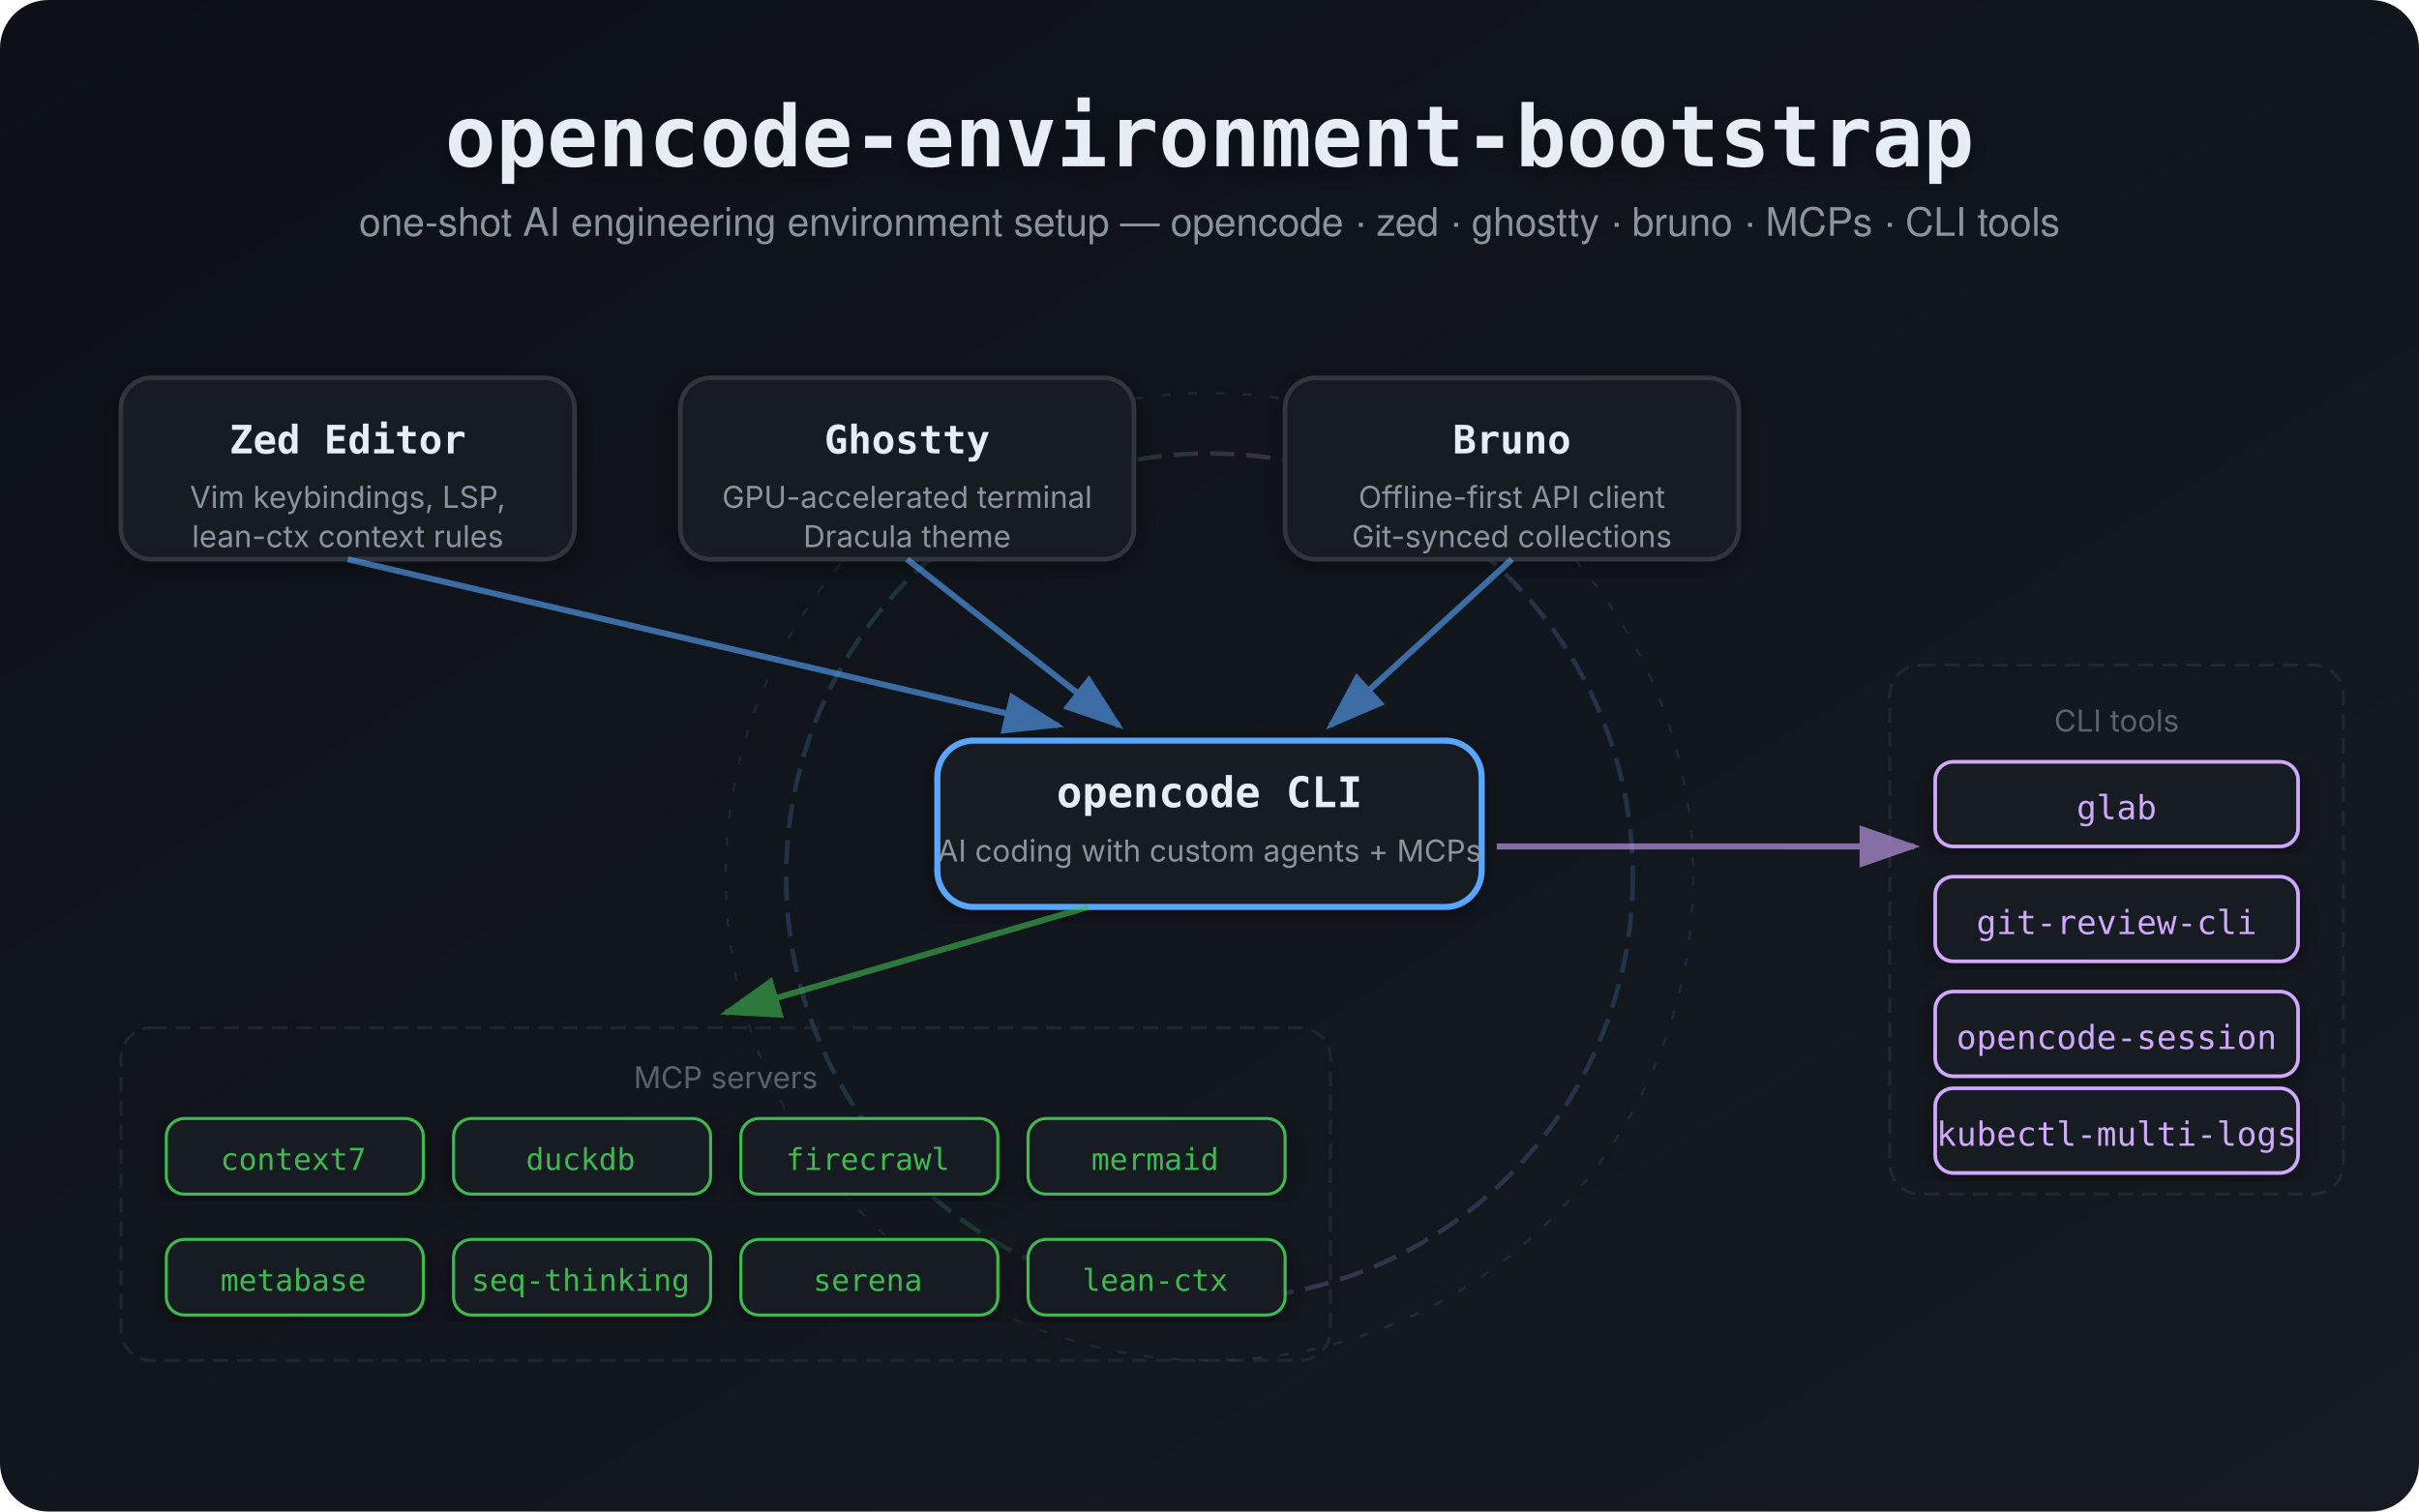
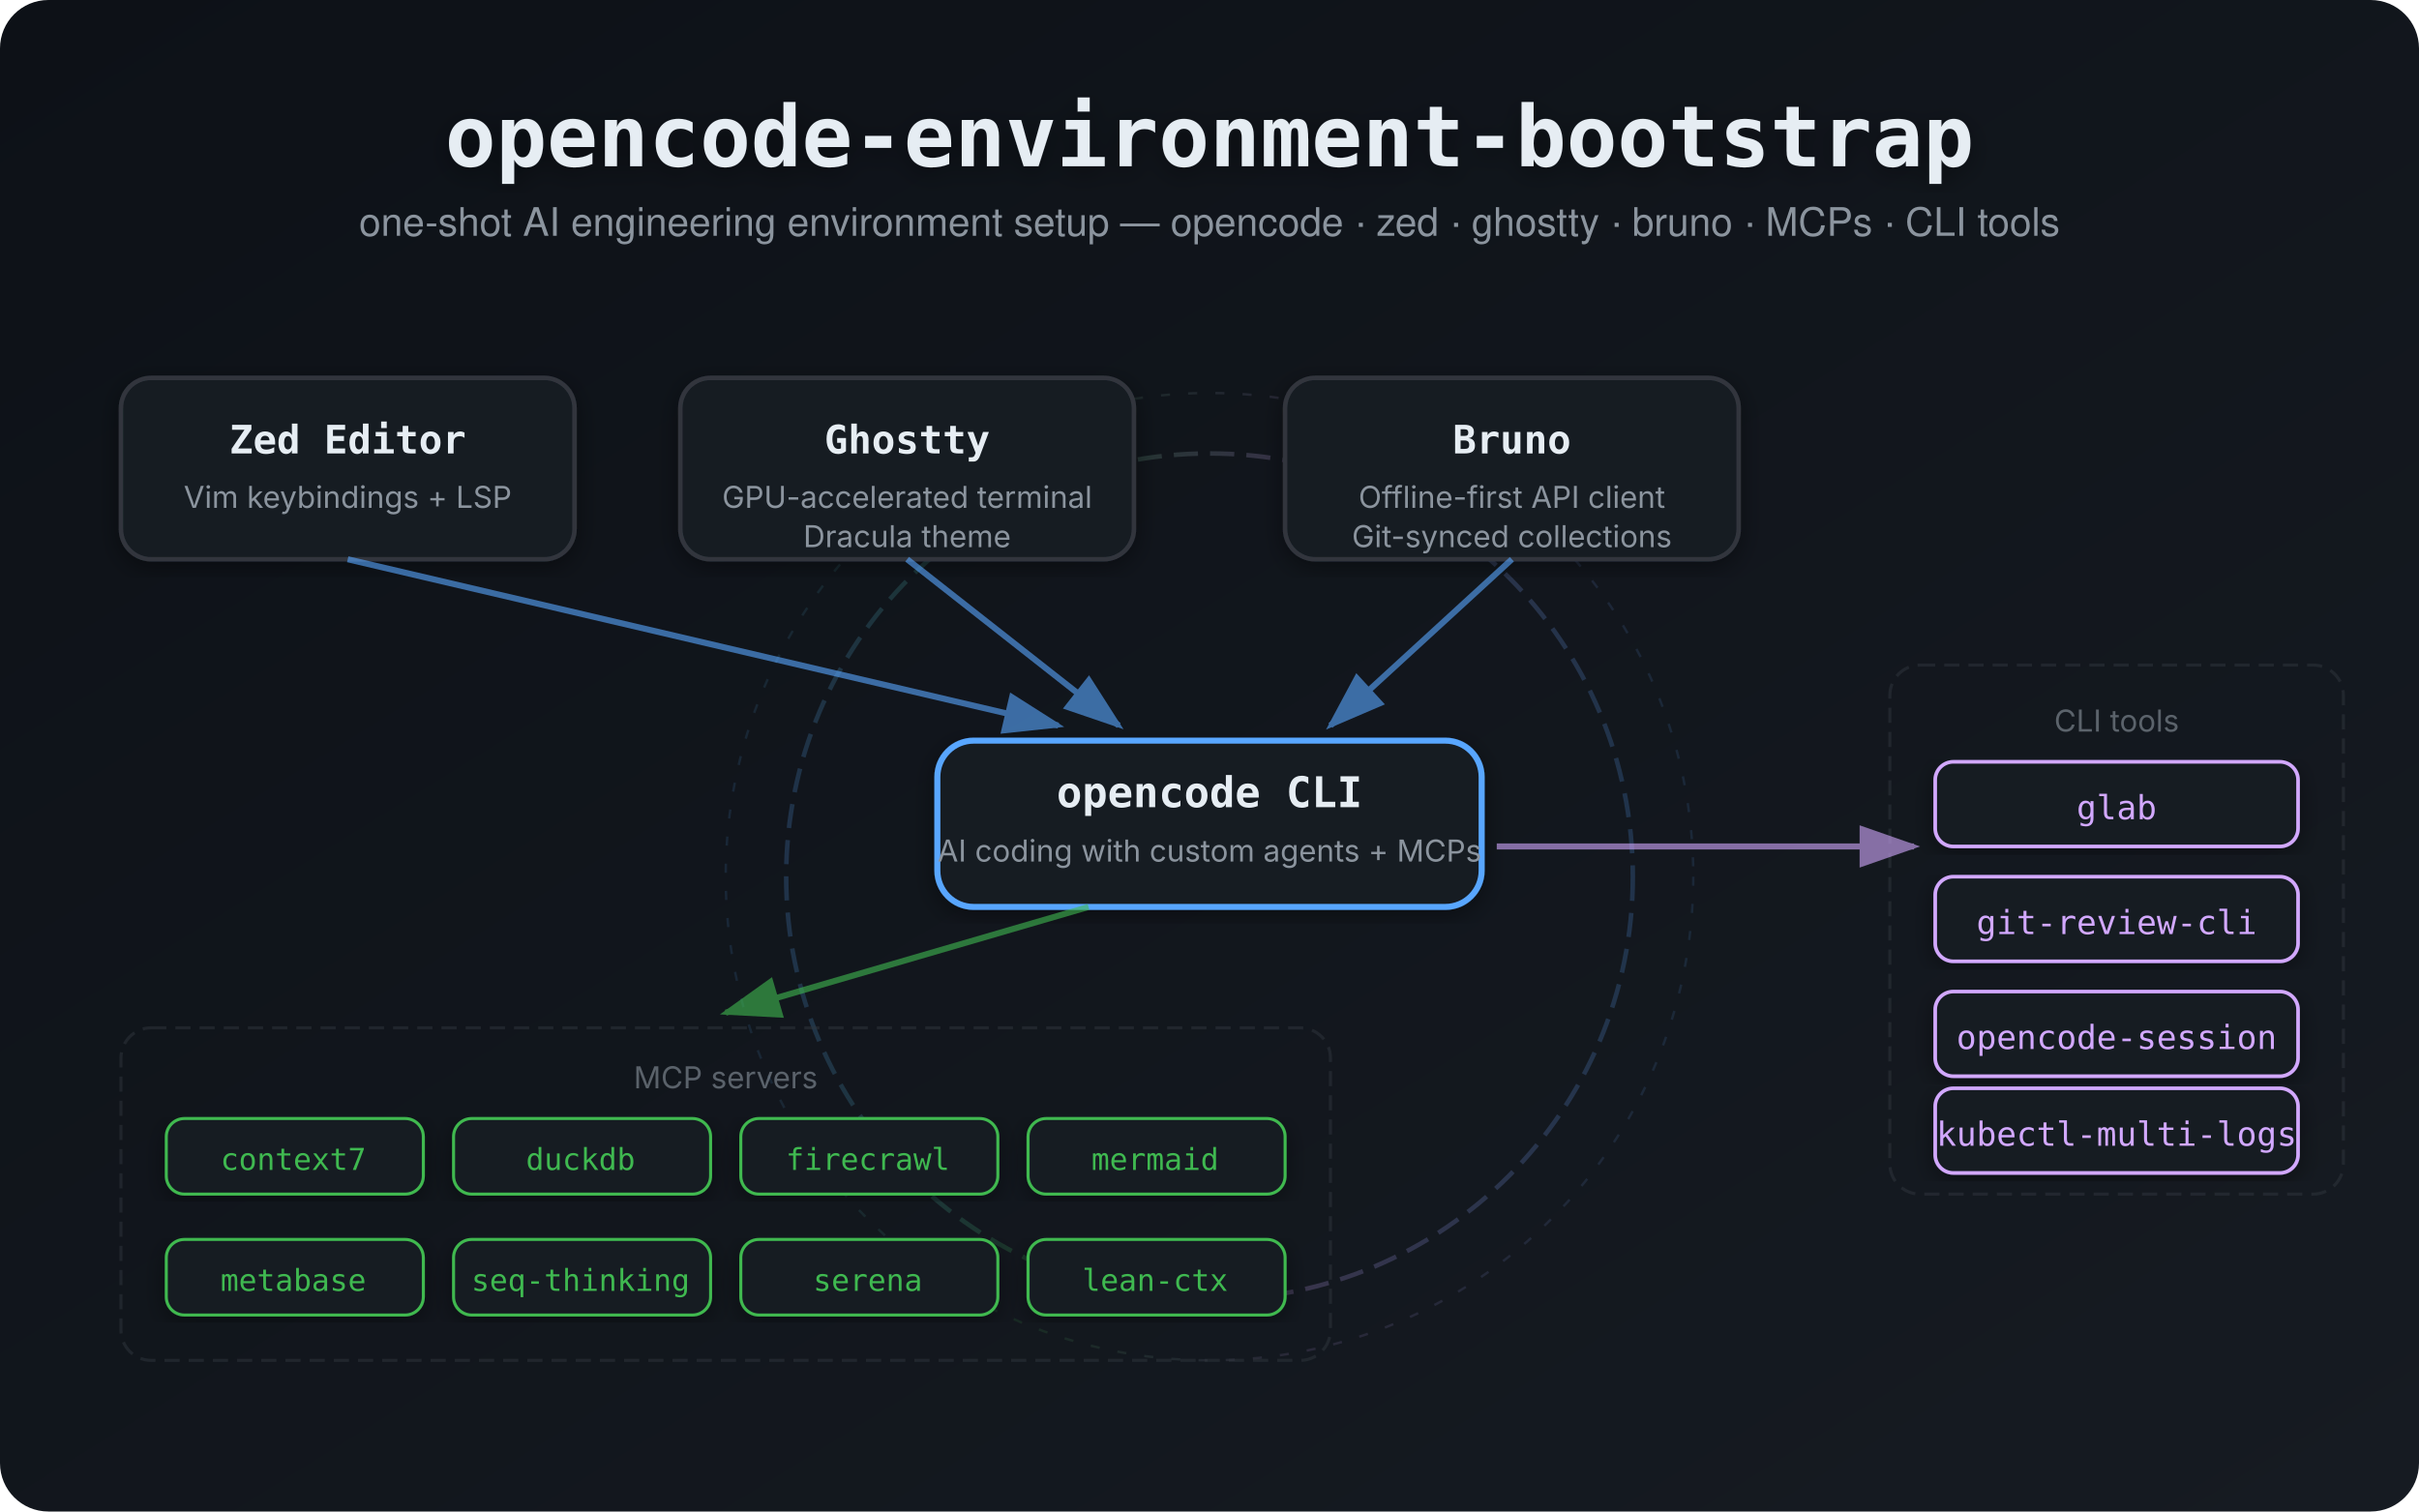
<svg xmlns="http://www.w3.org/2000/svg" viewBox="0 0 800 500" width="800" height="500">
  <defs>
    <linearGradient id="bg" x1="0%" y1="0%" x2="100%" y2="100%">
      <stop offset="0%" style="stop-color:#0d1117" />
      <stop offset="100%" style="stop-color:#161b22" />
    </linearGradient>
    <linearGradient id="ringGrad" x1="0%" y1="0%" x2="100%" y2="0%">
      <stop offset="0%" style="stop-color:#58a6ff" />
      <stop offset="30%" style="stop-color:#3fb950" />
      <stop offset="60%" style="stop-color:#d2a8ff" />
      <stop offset="100%" style="stop-color:#58a6ff" />
    </linearGradient>
    <filter id="shadow">
      <feDropShadow dx="0" dy="2" stdDeviation="4" flood-color="#000" flood-opacity="0.4" />
    </filter>
    <marker id="arrowGreen" markerWidth="10" markerHeight="7" refX="9" refY="3.5" orient="auto">
      <polygon points="0 0, 10 3.5, 0 7" fill="#3fb950" />
    </marker>
    <marker id="arrowPurple" markerWidth="10" markerHeight="7" refX="9" refY="3.5" orient="auto">
      <polygon points="0 0, 10 3.5, 0 7" fill="#d2a8ff" />
    </marker>
    <marker id="arrowBlue" markerWidth="10" markerHeight="7" refX="9" refY="3.5" orient="auto">
      <polygon points="0 0, 10 3.5, 0 7" fill="#58a6ff" />
    </marker>
  </defs>
  <rect width="800" height="500" rx="16" fill="url(#bg)" />
  <text x="400" y="55" text-anchor="middle" font-family="SF Mono, Menlo, Monaco, Consolas, monospace" font-size="28" font-weight="bold" fill="#e6edf3" filter="url(#shadow)">
    opencode-environment-bootstrap
  </text>
  <text x="400" y="78" text-anchor="middle" font-family="-apple-system, BlinkMacSystemFont, Segoe UI, Helvetica, sans-serif" font-size="13" fill="#8b949e">
    one-shot AI engineering environment setup — opencode · zed · ghostty · bruno · MCPs · CLI tools
  </text>
  <circle cx="400" cy="290" r="140" fill="none" stroke="url(#ringGrad)" stroke-width="1.5" opacity="0.2" stroke-dasharray="8 4" />
  <circle cx="400" cy="290" r="160" fill="none" stroke="url(#ringGrad)" stroke-width="0.8" opacity="0.12" stroke-dasharray="3 6" />
  <rect x="310" y="245" width="180" height="55" rx="12" fill="#161b22" stroke="#58a6ff" stroke-width="2" filter="url(#shadow)" />
  <text x="400" y="267" text-anchor="middle" font-family="SF Mono, Menlo, monospace" font-size="14" font-weight="bold" fill="#e6edf3">opencode CLI</text>
  <text x="400" y="285" text-anchor="middle" font-family="-apple-system, sans-serif" font-size="10" fill="#8b949e">AI coding with custom agents + MCPs</text>
  <rect x="40" y="125" width="150" height="60" rx="10" fill="#161b22" stroke="#30363d" stroke-width="1.5" filter="url(#shadow)" />
  <text x="115" y="150" text-anchor="middle" font-family="SF Mono, Menlo, monospace" font-size="13" font-weight="bold" fill="#e6edf3">Zed Editor</text>
-   <text x="115" y="168" text-anchor="middle" font-family="-apple-system, sans-serif" font-size="10" fill="#8b949e">Vim keybindings, LSP,</text>
-   <text x="115" y="181" text-anchor="middle" font-family="-apple-system, sans-serif" font-size="10" fill="#8b949e">lean-ctx context rules</text>
+   <text x="115" y="168" text-anchor="middle" font-family="-apple-system, sans-serif" font-size="10" fill="#8b949e">Vim keybindings + LSP</text>
  <rect x="225" y="125" width="150" height="60" rx="10" fill="#161b22" stroke="#30363d" stroke-width="1.5" filter="url(#shadow)" />
  <text x="300" y="150" text-anchor="middle" font-family="SF Mono, Menlo, monospace" font-size="13" font-weight="bold" fill="#e6edf3">Ghostty</text>
  <text x="300" y="168" text-anchor="middle" font-family="-apple-system, sans-serif" font-size="10" fill="#8b949e">GPU-accelerated terminal</text>
  <text x="300" y="181" text-anchor="middle" font-family="-apple-system, sans-serif" font-size="10" fill="#8b949e">Dracula theme</text>
  <rect x="425" y="125" width="150" height="60" rx="10" fill="#161b22" stroke="#30363d" stroke-width="1.5" filter="url(#shadow)" />
  <text x="500" y="150" text-anchor="middle" font-family="SF Mono, Menlo, monospace" font-size="13" font-weight="bold" fill="#e6edf3">Bruno</text>
  <text x="500" y="168" text-anchor="middle" font-family="-apple-system, sans-serif" font-size="10" fill="#8b949e">Offline-first API client</text>
  <text x="500" y="181" text-anchor="middle" font-family="-apple-system, sans-serif" font-size="10" fill="#8b949e">Git-synced collections</text>
  <rect x="625" y="220" width="150" height="175" rx="10" fill="none" stroke="#30363d" stroke-width="1" stroke-dasharray="5 3" opacity="0.5" />
  <text x="700" y="242" text-anchor="middle" font-family="-apple-system, sans-serif" font-size="10" fill="#8b949e" opacity="0.6">CLI tools</text>
  <rect x="640" y="252" width="120" height="28" rx="6" fill="#161b22" stroke="#d2a8ff" stroke-width="1.2" filter="url(#shadow)" />
  <text x="700" y="271" text-anchor="middle" font-family="SF Mono, Menlo, monospace" font-size="11" fill="#d2a8ff">glab</text>
  <rect x="640" y="290" width="120" height="28" rx="6" fill="#161b22" stroke="#d2a8ff" stroke-width="1.2" filter="url(#shadow)" />
  <text x="700" y="309" text-anchor="middle" font-family="SF Mono, Menlo, monospace" font-size="11" fill="#d2a8ff">git-review-cli</text>
  <rect x="640" y="328" width="120" height="28" rx="6" fill="#161b22" stroke="#d2a8ff" stroke-width="1.2" filter="url(#shadow)" />
  <text x="700" y="347" text-anchor="middle" font-family="SF Mono, Menlo, monospace" font-size="11" fill="#d2a8ff">opencode-session</text>
  <rect x="640" y="360" width="120" height="28" rx="6" fill="#161b22" stroke="#d2a8ff" stroke-width="1.2" filter="url(#shadow)" />
  <text x="700" y="379" text-anchor="middle" font-family="SF Mono, Menlo, monospace" font-size="11" fill="#d2a8ff">kubectl-multi-logs</text>
  <rect x="40" y="340" width="400" height="110" rx="10" fill="none" stroke="#30363d" stroke-width="1" stroke-dasharray="5 3" opacity="0.5" />
  <text x="240" y="360" text-anchor="middle" font-family="-apple-system, sans-serif" font-size="10" fill="#8b949e" opacity="0.6">MCP servers</text>
  <rect x="55" y="370" width="85" height="25" rx="6" fill="#161b22" stroke="#3fb950" stroke-width="1" filter="url(#shadow)" />
  <text x="97" y="387" text-anchor="middle" font-family="SF Mono, Menlo, monospace" font-size="10" fill="#3fb950">context7</text>
  <rect x="150" y="370" width="85" height="25" rx="6" fill="#161b22" stroke="#3fb950" stroke-width="1" filter="url(#shadow)" />
  <text x="192" y="387" text-anchor="middle" font-family="SF Mono, Menlo, monospace" font-size="10" fill="#3fb950">duckdb</text>
  <rect x="245" y="370" width="85" height="25" rx="6" fill="#161b22" stroke="#3fb950" stroke-width="1" filter="url(#shadow)" />
  <text x="287" y="387" text-anchor="middle" font-family="SF Mono, Menlo, monospace" font-size="10" fill="#3fb950">firecrawl</text>
  <rect x="340" y="370" width="85" height="25" rx="6" fill="#161b22" stroke="#3fb950" stroke-width="1" filter="url(#shadow)" />
  <text x="382" y="387" text-anchor="middle" font-family="SF Mono, Menlo, monospace" font-size="10" fill="#3fb950">mermaid</text>
  <rect x="55" y="410" width="85" height="25" rx="6" fill="#161b22" stroke="#3fb950" stroke-width="1" filter="url(#shadow)" />
  <text x="97" y="427" text-anchor="middle" font-family="SF Mono, Menlo, monospace" font-size="10" fill="#3fb950">metabase</text>
  <rect x="150" y="410" width="85" height="25" rx="6" fill="#161b22" stroke="#3fb950" stroke-width="1" filter="url(#shadow)" />
  <text x="192" y="427" text-anchor="middle" font-family="SF Mono, Menlo, monospace" font-size="10" fill="#3fb950">seq-thinking</text>
  <rect x="245" y="410" width="85" height="25" rx="6" fill="#161b22" stroke="#3fb950" stroke-width="1" filter="url(#shadow)" />
  <text x="287" y="427" text-anchor="middle" font-family="SF Mono, Menlo, monospace" font-size="10" fill="#3fb950">serena</text>
  <rect x="340" y="410" width="85" height="25" rx="6" fill="#161b22" stroke="#3fb950" stroke-width="1" filter="url(#shadow)" />
  <text x="382" y="427" text-anchor="middle" font-family="SF Mono, Menlo, monospace" font-size="10" fill="#3fb950">lean-ctx</text>
  <line x1="115" y1="185" x2="350" y2="240" stroke="#58a6ff" stroke-width="2" marker-end="url(#arrowBlue)" opacity="0.6" />
  <line x1="300" y1="185" x2="370" y2="240" stroke="#58a6ff" stroke-width="2" marker-end="url(#arrowBlue)" opacity="0.6" />
  <line x1="500" y1="185" x2="440" y2="240" stroke="#58a6ff" stroke-width="2" marker-end="url(#arrowBlue)" opacity="0.6" />
  <line x1="495" y1="280" x2="633" y2="280" stroke="#d2a8ff" stroke-width="2" marker-end="url(#arrowPurple)" opacity="0.6" />
  <line x1="360" y1="300" x2="240" y2="335" stroke="#3fb950" stroke-width="2" marker-end="url(#arrowGreen)" opacity="0.6" />
</svg>
